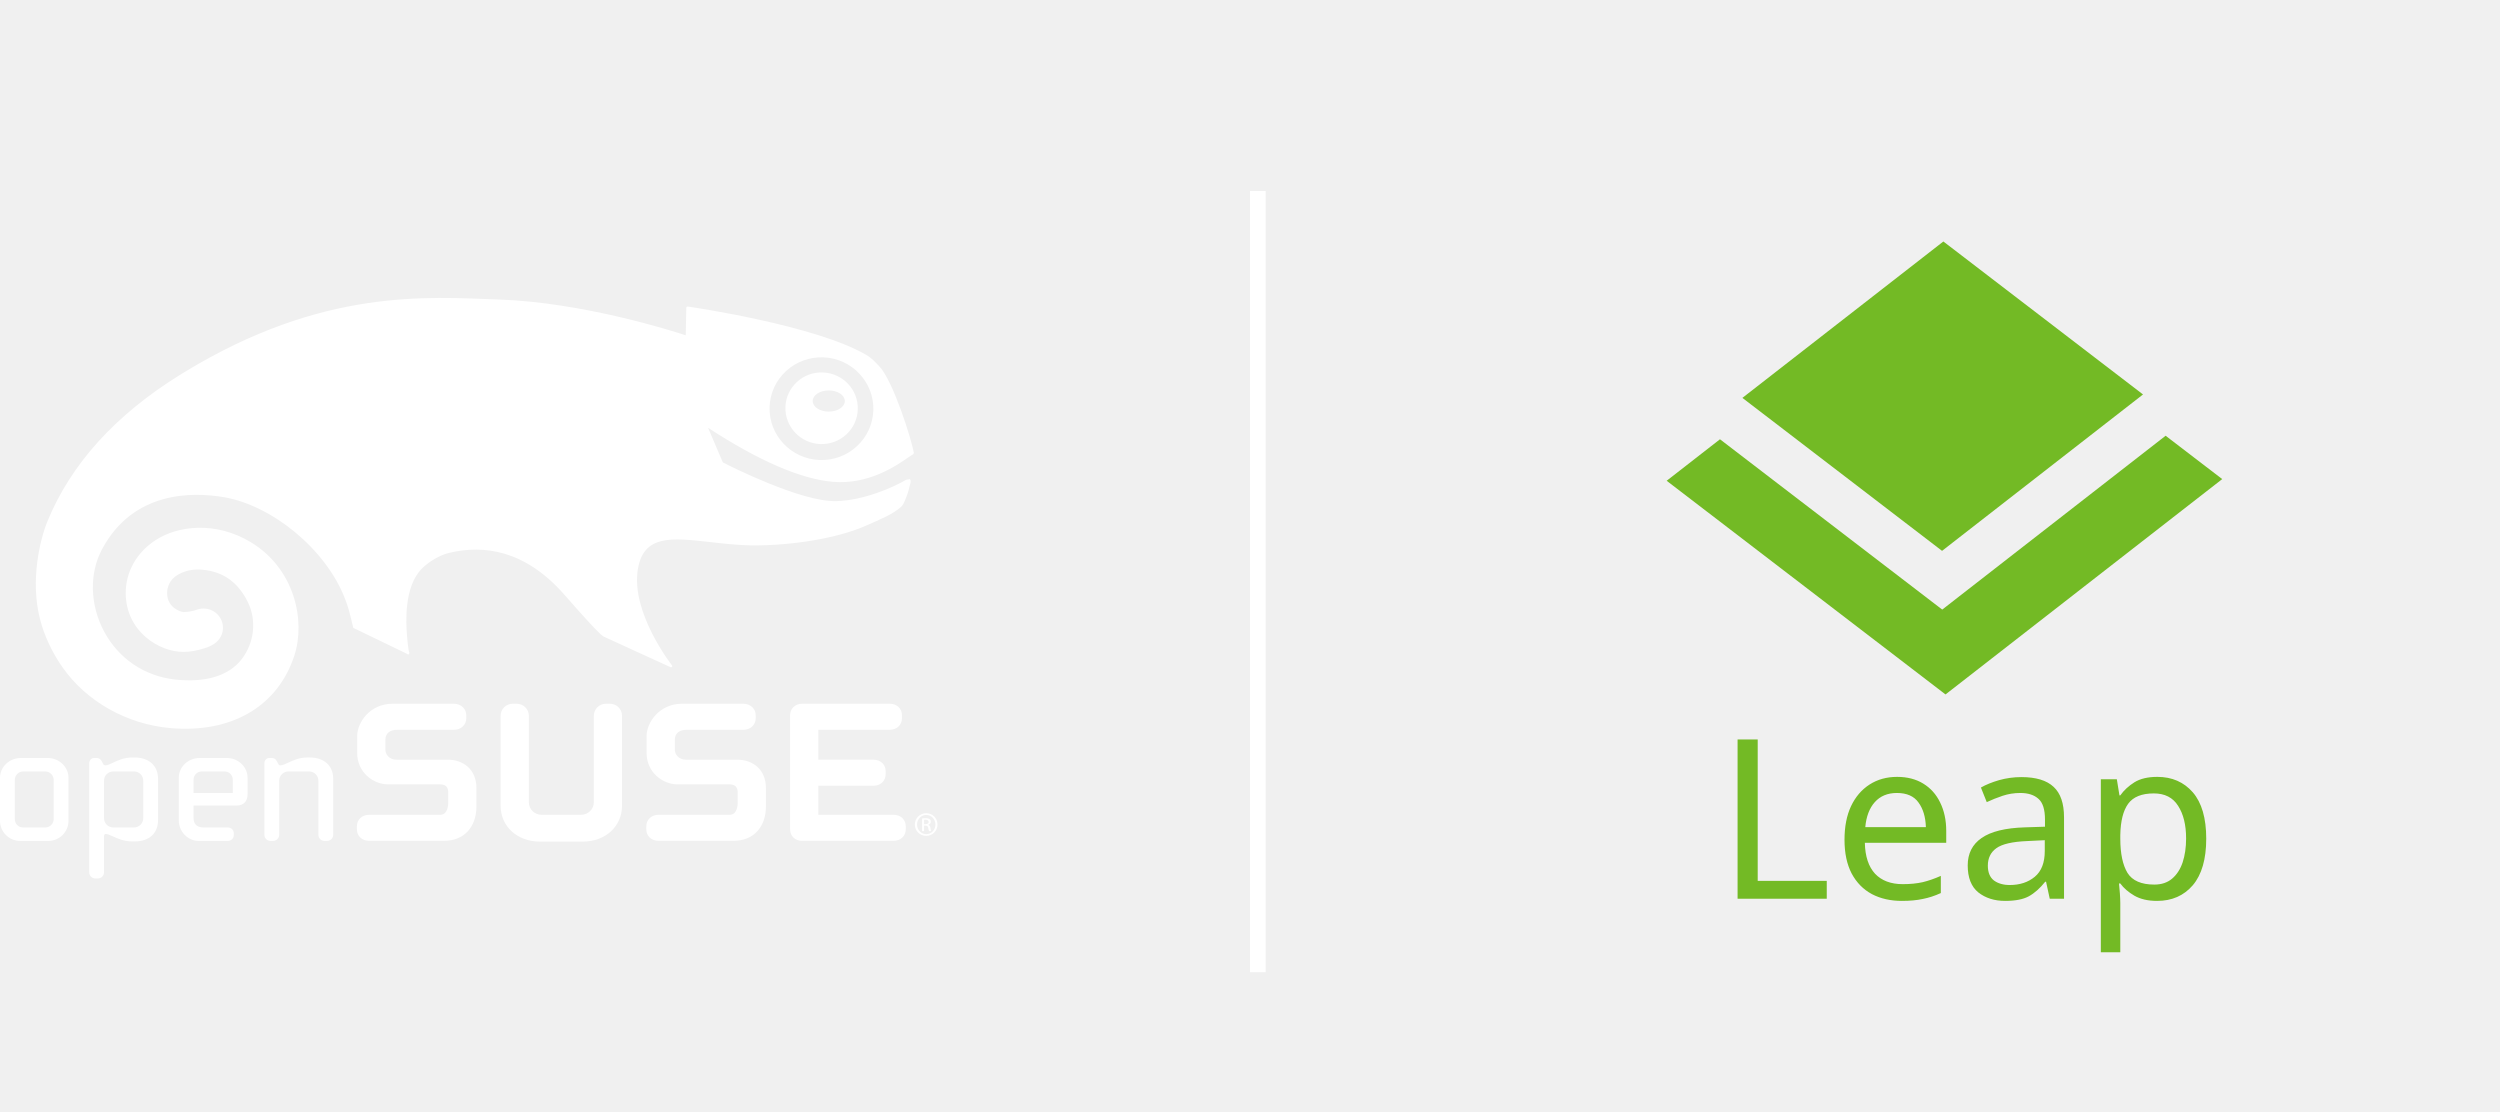
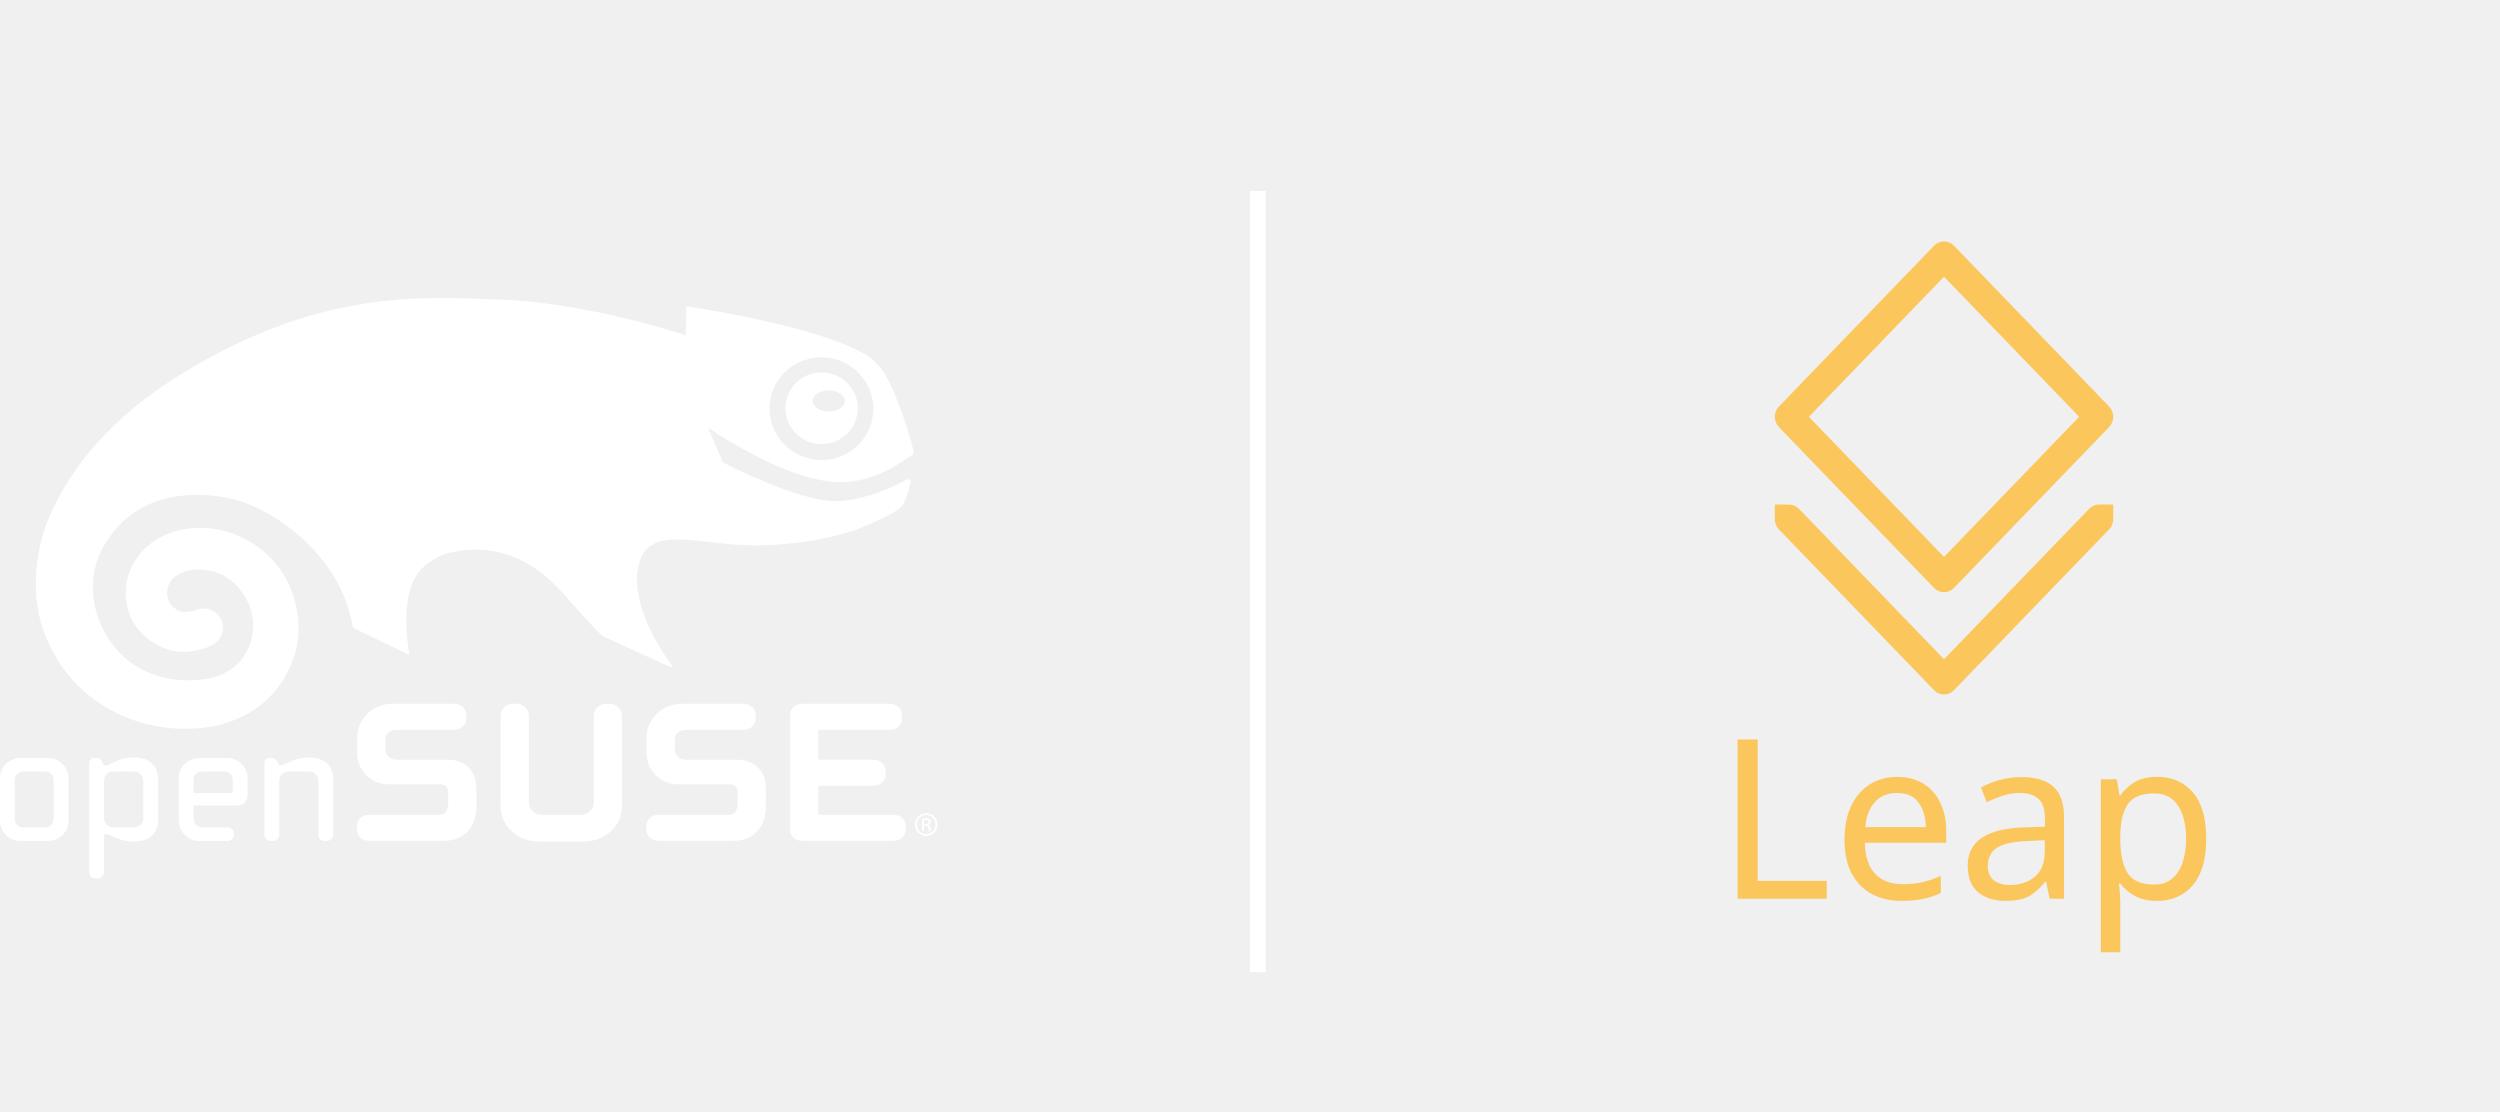
<svg xmlns="http://www.w3.org/2000/svg" width="180" height="80" viewBox="0 0 180 80" preserveAspectRatio="xMidYMid meet" version="1.1" id="svg8">
  <defs id="defs2" />
  <g id="layer1" transform="translate(0,-1042.52)">
    <g id="g887" transform="matrix(0.2109375,0,0,0.2086679,-0.107035,1063.614)">
      <path d="m 281.365,27.426 c -3.311,-0.119 -6.451,1.051 -8.85,3.301 -2.399,2.25 -3.815,5.298 -3.915,8.599 -0.23,6.821 5.111,12.559 11.916,12.81 3.31,0.1 6.465,-1.07 8.878,-3.32 2.41,-2.261 3.795,-5.311 3.901,-8.599 0.23,-6.819 -5.109,-12.549 -11.93,-12.791 z m 2.02,13.512 c -3.031,0 -5.479,-1.64 -5.479,-3.65 0,-2.029 2.448,-3.66 5.479,-3.66 3.031,0 5.486,1.631 5.486,3.66 -0.002,2.01 -2.457,3.65 -5.486,3.65 z m 27.153,15.799 c 0.805,-0.531 1.396,-0.972 1.645,-1.07 l 0.268,-0.419 c -0.68,-4.279 -7.059,-25.029 -11.884,-30.019 -1.329,-1.359 -2.394,-2.699 -4.55,-3.96 C 278.564,11.098 237.155,4.96 235.216,4.679 l -0.33,0.091 -0.125,0.3 c 0,0 -0.16,8.58 -0.184,9.539 -4.229,-1.421 -34.972,-11.351 -63.791,-12.351 -24.44,-0.859 -60.033,-4.02 -107.196,24.98 l -1.394,0.868 C 40.006,41.948 24.686,59.017 16.678,78.846 c -2.512,6.24 -5.889,20.32 -2.541,33.569 1.442,5.791 4.13,11.611 7.756,16.819 8.194,11.77 21.944,19.58 36.749,20.899 20.904,1.87 36.733,-7.519 42.363,-25.099 3.871,-12.13 0,-29.928 -14.839,-39.008 C 74.094,78.636 61.115,80.316 53.586,85.297 47.055,89.627 43.356,96.357 43.421,103.747 c 0.151,13.11 11.444,20.078 19.564,20.099 2.359,0 4.728,-0.41 7.4,-1.28 0.951,-0.289 1.845,-0.649 2.831,-1.259 l 0.309,-0.181 0.195,-0.13 -0.065,0.039 c 1.85,-1.261 2.964,-3.311 2.964,-5.511 0,-0.6 -0.084,-1.208 -0.256,-1.821 -0.959,-3.32 -4.239,-5.328 -7.638,-4.709 l -0.46,0.109 -0.621,0.189 -0.901,0.31 c -1.87,0.46 -3.269,0.5 -3.569,0.51 -0.951,-0.061 -5.625,-1.461 -5.625,-6.58 v -0.07 c 0,-1.88 0.754,-3.199 1.17,-3.92 1.454,-2.28 5.435,-4.518 10.814,-4.05 7.059,0.61 12.149,4.23 15.52,11.06 3.129,6.349 2.31,14.159 -2.11,19.88 -4.39,5.668 -12.205,8.078 -22.598,6.959 -10.481,-1.159 -19.34,-7.191 -24.303,-16.579 -4.856,-9.178 -5.121,-20.059 -0.686,-28.418 10.609,-20.029 30.649,-19.82 41.637,-17.921 16.26,2.82 34.758,17.819 41.319,35.139 1.059,2.761 1.6,4.949 2.071,6.951 l 0.709,2.99 18.37,8.969 0.24,0.181 0.445,-0.04 0.081,-0.53 c -0.114,-0.41 -0.381,-0.789 -0.805,-5.93 -0.349,-4.562 -1.059,-17.051 5.228,-23.24 2.441,-2.419 6.161,-4.578 9.099,-5.269 12.04,-2.941 26.159,-0.912 39.507,14.539 6.91,7.98 10.279,11.619 11.97,13.249 l 0.589,0.531 0.695,0.519 c 0.554,0.302 22.954,10.621 22.954,10.621 l 0.461,-0.11 0.009,-0.479 c -0.149,-0.17 -14.199,-18.328 -11.698,-33.279 1.97,-11.909 11.447,-10.83 24.558,-9.35 4.279,0.5 9.152,1.059 14.196,1.172 14.083,0.089 29.254,-2.512 38.604,-6.602 6.049,-2.629 9.909,-4.379 12.328,-6.579 0.87,-0.721 1.321,-1.891 1.791,-3.15 l 0.33,-0.831 c 0.391,-1.021 0.966,-3.171 1.219,-4.35 0.102,-0.519 0.161,-1.068 -0.209,-1.359 l -1.294,0.24 c -4.106,2.471 -14.369,7.15 -23.965,7.35 -11.914,0.24 -35.898,-11.981 -38.399,-13.28 l -0.24,-0.279 c -0.589,-1.44 -4.19,-9.95 -4.96,-11.749 17.27,11.379 31.594,17.668 42.559,18.638 12.207,1.087 21.722,-5.574 25.785,-8.422 z M 263.191,39.298 c 0.175,-4.73 2.155,-9.12 5.614,-12.34 3.46,-3.231 7.975,-4.9 12.708,-4.749 9.76,0.349 17.43,8.589 17.095,18.338 -0.184,4.73 -2.164,9.12 -5.614,12.33 -3.46,3.25 -7.964,4.92 -12.719,4.76 -9.75,-0.36 -17.411,-8.58 -17.084,-18.338 z" style="fill:#ffffff" id="Geeko" />
      <path id="path865" d="m 134.486,141.732 c -7.784,0 -12.065,6.58 -12.065,11.13 v 5.84 c 0,6.7 5.474,10.851 10.549,10.851 h 17.819 c 2.245,0 2.715,1.47 2.715,2.71 v 3.769 c 0,0.4 -0.081,4.02 -2.715,4.02 h -24.303 c -2.415,0 -4.16,1.68 -4.16,3.979 v 1.042 c 0,2.291 1.745,3.96 4.16,3.96 h 25.624 c 6.698,0 11.019,-4.66 11.019,-11.879 v -6.302 c 0,-6.779 -4.87,-9.809 -9.706,-9.809 h -17.533 c -2.64,0 -3.836,-1.98 -3.836,-3.38 v -3.48 c 0,-2.191 1.464,-3.46 4.025,-3.46 h 19.408 c 2.38,0 4.171,-1.71 4.171,-3.971 v -1.04 c 0,-2.269 -1.821,-3.981 -4.251,-3.981 z" style="fill:#ffffff" />
      <path id="path867" d="m 207.349,141.732 c -2.301,0 -4.155,1.87 -4.155,4.171 v 29.838 c 0,2.39 -1.95,4.311 -4.311,4.311 h -13.545 c -2.369,0 -4.309,-1.92 -4.309,-4.311 v -29.838 c 0,-2.301 -1.87,-4.171 -4.169,-4.171 h -1.31 c -2.334,0 -4.171,1.842 -4.171,4.171 v 30.968 c 0,7.21 5.674,12.44 13.489,12.44 h 14.485 c 7.805,0 13.475,-5.228 13.475,-12.44 v -30.968 c 0,-2.329 -1.829,-4.171 -4.16,-4.171 z" style="fill:#ffffff" />
      <path id="path869" d="m 233.281,141.732 c -7.78,0 -12.074,6.58 -12.074,11.13 v 5.84 c 0,6.7 5.484,10.851 10.563,10.851 h 17.814 c 2.248,0 2.72,1.47 2.72,2.71 v 3.769 c 0,0.4 -0.081,4.02 -2.72,4.02 h -24.314 c -2.405,0 -4.16,1.68 -4.16,3.979 v 1.042 c 0,2.291 1.756,3.96 4.16,3.96 h 25.633 c 6.7,0 11.041,-4.66 11.041,-11.879 v -6.302 c 0,-6.779 -4.885,-9.809 -9.72,-9.809 h -17.533 c -2.647,0 -3.839,-1.98 -3.839,-3.38 v -3.48 c 0,-2.191 1.464,-3.46 4.025,-3.46 h 19.419 c 2.375,0 4.158,-1.71 4.158,-3.971 v -1.04 c 0,-2.269 -1.819,-3.981 -4.26,-3.981 z" style="fill:#ffffff" />
      <path id="path871" d="m 274.246,141.732 c -2.31,0 -4.055,1.712 -4.055,3.981 v 39.358 c 0,2.259 1.705,3.96 3.964,3.96 h 31.364 c 2.415,0 4.16,-1.67 4.16,-3.96 v -1.042 c 0,-2.299 -1.745,-3.979 -4.16,-3.979 0,0 -24.533,0 -25.687,0 0,-1.021 0,-9.011 0,-10.02 1.144,0 18.822,0 18.822,0 2.41,0 4.16,-1.691 4.16,-3.981 v -1.04 c 0,-2.301 -1.75,-3.971 -4.16,-3.971 0,0 -17.679,0 -18.822,0 0,-1.03 0,-9.29 0,-10.32 1.144,0 24.382,0 24.382,0 2.406,0 4.16,-1.659 4.16,-3.971 v -1.04 c 0,-2.301 -1.754,-3.981 -4.16,-3.981 h -29.968 z" style="fill:#ffffff" />
      <g id="g881" transform="matrix(1.753857,0,0,1.753857,-853.9525,-548.7525)" style="fill:#ffffff">
        <path id="path873" d="m 491.254,404.369 c -2.241,0 -4.065,1.744 -4.065,3.894 v 8.461 c 0,2.184 1.765,3.963 3.929,3.963 h 5.473 c 2.164,0 3.929,-1.779 3.929,-3.963 v -8.461 c 0,-2.149 -1.825,-3.894 -4.065,-3.894 z m -1.184,12.019 v -7.726 c 0,-0.906 0.744,-1.647 1.654,-1.647 h 4.264 c 0.89,0 1.648,0.758 1.648,1.647 v 7.726 c 0,0.912 -0.738,1.653 -1.648,1.653 h -4.296 c -0.912,0 -1.622,-0.725 -1.622,-1.653 z" style="fill:#ffffff" />
        <path id="path875" d="m 512.91,404.271 c -1.578,0 -2.768,0.564 -3.723,1.026 -0.582,0.279 -1.086,0.52 -1.477,0.52 -0.177,0 -0.328,-0.08 -0.408,-0.211 l -0.364,-0.696 c -0.091,-0.183 -0.456,-0.541 -0.907,-0.541 h -0.541 c -0.52,0 -0.936,0.467 -0.936,1.037 v 21.461 c 0,0.673 0.531,1.203 1.203,1.203 h 0.468 c 0.667,0 1.209,-0.536 1.209,-1.203 v -7.121 c 0,-0.211 0.137,-0.439 0.276,-0.439 0.391,0 0.895,0.229 1.477,0.496 0.955,0.439 2.145,0.98 3.723,0.98 h 0.505 c 2.794,0 4.532,-1.597 4.532,-4.162 v -8.192 c 0,-2.526 -1.775,-4.157 -4.532,-4.157 h -0.505 z m -5.475,11.952 v -7.39 c 0,-1.021 0.798,-1.818 1.818,-1.818 h 3.997 c 1.021,0 1.818,0.798 1.818,1.818 v 7.39 c 0,1.003 -0.818,1.818 -1.818,1.818 h -3.997 c -1.001,0 -1.818,-0.815 -1.818,-1.818 z" style="fill:#ffffff" />
        <path id="path877" d="m 526.044,404.369 c -2.241,0 -4.06,1.744 -4.06,3.894 v 8.398 c 0,2.178 1.768,4.025 3.854,4.025 h 5.647 c 0.698,0 1.203,-0.484 1.203,-1.141 v -0.37 c 0,-0.661 -0.505,-1.135 -1.203,-1.135 h -4.639 c -1.3,0 -1.986,-0.639 -1.986,-1.854 0,0 0,-2.115 0,-2.457 0.379,0 8.369,0 8.369,0 1.346,0 2.142,-0.821 2.142,-2.212 v -3.256 c 0,-2.149 -1.822,-3.894 -4.054,-3.894 h -5.273 z m -1.183,4.265 c 0,-0.907 0.713,-1.619 1.621,-1.619 h 4.396 c 0.906,0 1.613,0.712 1.613,1.619 0,0 0,2.28 0,2.622 -0.364,0 -7.258,0 -7.631,0 10e-4,-0.342 10e-4,-2.622 10e-4,-2.622 z" style="fill:#ffffff" />
        <path id="path879" d="m 546.997,404.271 c -1.573,0 -2.76,0.564 -3.718,1.021 -0.596,0.28 -1.105,0.525 -1.521,0.525 -0.183,0 -0.257,-0.023 -0.399,-0.269 l -0.331,-0.604 c -0.19,-0.382 -0.513,-0.575 -0.949,-0.575 h -0.465 c -0.562,0 -0.972,0.438 -0.972,1.037 v 14.077 c 0,0.667 0.527,1.203 1.206,1.203 h 0.465 c 0.667,0 1.211,-0.542 1.211,-1.203 v -10.65 c 0,-0.998 0.815,-1.818 1.813,-1.818 h 3.999 c 1.001,0 1.816,0.82 1.816,1.818 v 10.65 c 0,0.667 0.53,1.203 1.203,1.203 h 0.47 c 0.667,0 1.209,-0.542 1.209,-1.203 v -11.055 c 0,-2.526 -1.776,-4.157 -4.535,-4.157 z" style="fill:#ffffff" />
      </g>
      <g id="g885" transform="matrix(1.753857,0,0,1.753857,-853.9525,-548.7525)" style="fill:#ffffff">
        <path id="path883" d="m 667.456,415.229 c 1.218,0 2.188,0.99 2.188,2.229 0,1.257 -0.971,2.237 -2.198,2.237 -1.218,0 -2.208,-0.98 -2.208,-2.237 0,-1.238 0.99,-2.229 2.208,-2.229 z m -0.01,0.346 c -0.98,0 -1.782,0.842 -1.782,1.882 0,1.06 0.802,1.891 1.792,1.891 0.99,0.011 1.782,-0.831 1.782,-1.881 0,-1.05 -0.792,-1.892 -1.782,-1.892 z m -0.416,3.179 h -0.396 v -2.485 c 0.208,-0.03 0.406,-0.06 0.703,-0.06 0.377,0 0.624,0.079 0.772,0.188 0.149,0.108 0.229,0.276 0.229,0.515 0,0.326 -0.218,0.524 -0.485,0.604 v 0.021 c 0.218,0.039 0.366,0.237 0.416,0.604 0.06,0.387 0.118,0.535 0.158,0.614 h -0.416 c -0.06,-0.079 -0.119,-0.307 -0.168,-0.634 -0.06,-0.316 -0.218,-0.436 -0.535,-0.436 h -0.277 v 1.069 z m 0,-1.377 h 0.287 c 0.327,0 0.604,-0.118 0.604,-0.426 0,-0.218 -0.158,-0.436 -0.604,-0.436 -0.129,0 -0.218,0.01 -0.287,0.021 z" style="fill:#ffffff" />
      </g>
    </g>
    <path style="fill:none;stroke:#ffffff;stroke-width:1.125px;stroke-linecap:butt;stroke-linejoin:miter;stroke-opacity:1" d="m 90.563,1056.27 -2e-6,56.25" id="path910" />
-     <text xml:space="preserve" style="font-style:normal;font-weight:normal;font-size:48.052px;line-height:1.25;font-family:sans-serif;letter-spacing:0px;word-spacing:0px;fill:#73ba25;fill-opacity:1;stroke:none;stroke-width:1.201" x="123.89" y="1104.3" id="text927" transform="scale(0.9973564,1.002651)">
-       <tspan id="tspan925" x="123.89" y="1104.3" style="font-style:normal;font-variant:normal;font-weight:normal;font-stretch:normal;font-size:16.017px;font-family:'Source Sans Pro';-inkscape-font-specification:'Source Sans Pro';fill:#73ba25;fill-opacity:1;stroke-width:1.201">Leap</tspan>
+     <text xml:space="preserve" style="font-style:normal;font-weight:normal;font-size:48.052px;line-height:1.25;font-family:sans-serif;letter-spacing:0px;word-spacing:0px;fill:#fbc75d;fill-opacity:1;stroke:none;stroke-width:1.201;" x="123.89" y="1104.3" id="text927" transform="scale(0.9973564,1.002651)">
+       <tspan id="tspan925" x="123.89" y="1104.3" style="font-style:normal;font-variant:normal;font-weight:normal;font-stretch:normal;font-size:16.017px;font-family:'Source Sans Pro';-inkscape-font-specification:'Source Sans Pro';fill:#fbc75d;fill-opacity:1;stroke-width:1.201;">Leap</tspan>
    </text>
-     <g id="g844" transform="matrix(0.5742836,0,0,0.5742836,120,1059.907)" style="fill:#73ba25;fill-opacity:1">
-       <path id="path830" d="M 34.526,38.787 59.721,19.179 34.691,0 9.495,19.608 Z" style="fill:#73ba25;fill-opacity:1" />
-       <path id="path832" d="M 34.548,46.15 6.683,24.798 0,29.999 34.961,56.788 69.652,29.79 62.556,24.354 Z" style="fill:#73ba25;fill-opacity:1" />
-     </g>
+     <path d="m 139.922,1059.907 a 1.015,1.052 0 0 0 -0.67,0.303 l -11.166,11.576 a 1.015,1.052 0 0 0 0,1.488 l 11.166,11.575 a 1.015,1.052 0 0 0 1.435,0 l 11.166,-11.575 a 1.015,1.052 0 0 0 0,-1.488 l -11.166,-11.576 a 1.015,1.052 0 0 0 -0.765,-0.303 z m 0.047,2.536 9.731,10.088 -9.731,10.087 -9.73,-10.087 z m -12.181,16.401 v 1.052 a 1.015,1.052 0 0 0 0.298,0.744 l 11.166,11.575 a 1.015,1.052 0 0 0 1.435,0 l 11.166,-11.575 a 1.015,1.052 0 0 0 0.298,-0.744 1.015,1.052 0 0 0 0,-0.048 v -1.003 h -1.015 a 1.015,1.052 0 0 0 -0.717,0.309 l -10.448,10.831 -10.448,-10.831 a 1.015,1.052 0 0 0 -0.717,-0.303 v 0 z" color="#000000" color-rendering="auto" dominant-baseline="auto" fill="#fbc75d" image-rendering="auto" shape-rendering="auto" solid-color="#000000" stop-color="#000000" style="font-variant-ligatures:normal;font-variant-position:normal;font-variant-caps:normal;font-variant-numeric:normal;font-variant-alternates:normal;font-variant-east-asian:normal;font-feature-settings:normal;font-variation-settings:normal;text-indent:0;text-decoration:none;text-decoration-line:none;text-decoration-style:solid;text-decoration-color:#000000;text-transform:none;text-orientation:mixed;white-space:normal;shape-padding:0;shape-margin:0;inline-size:0;isolation:auto;mix-blend-mode:normal;fill:#fbc75d;fill-opacity:1;stroke-width:0.138" id="path64-3" />
  </g>
</svg>
